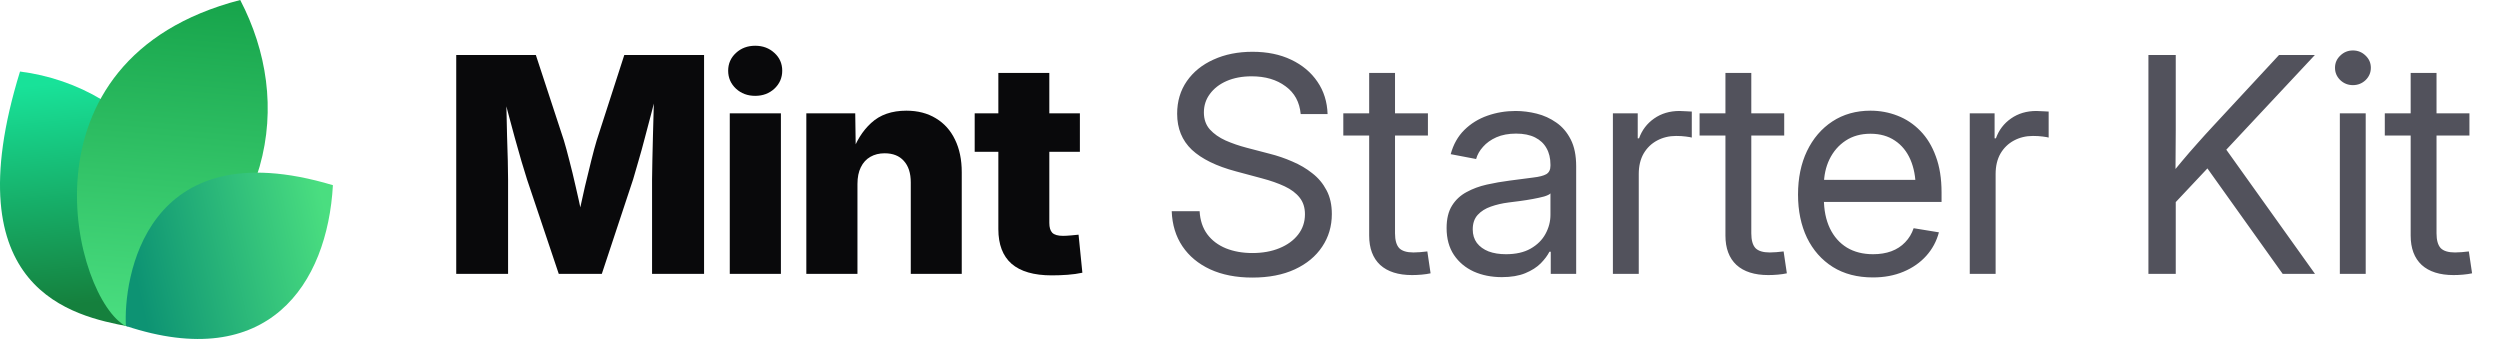
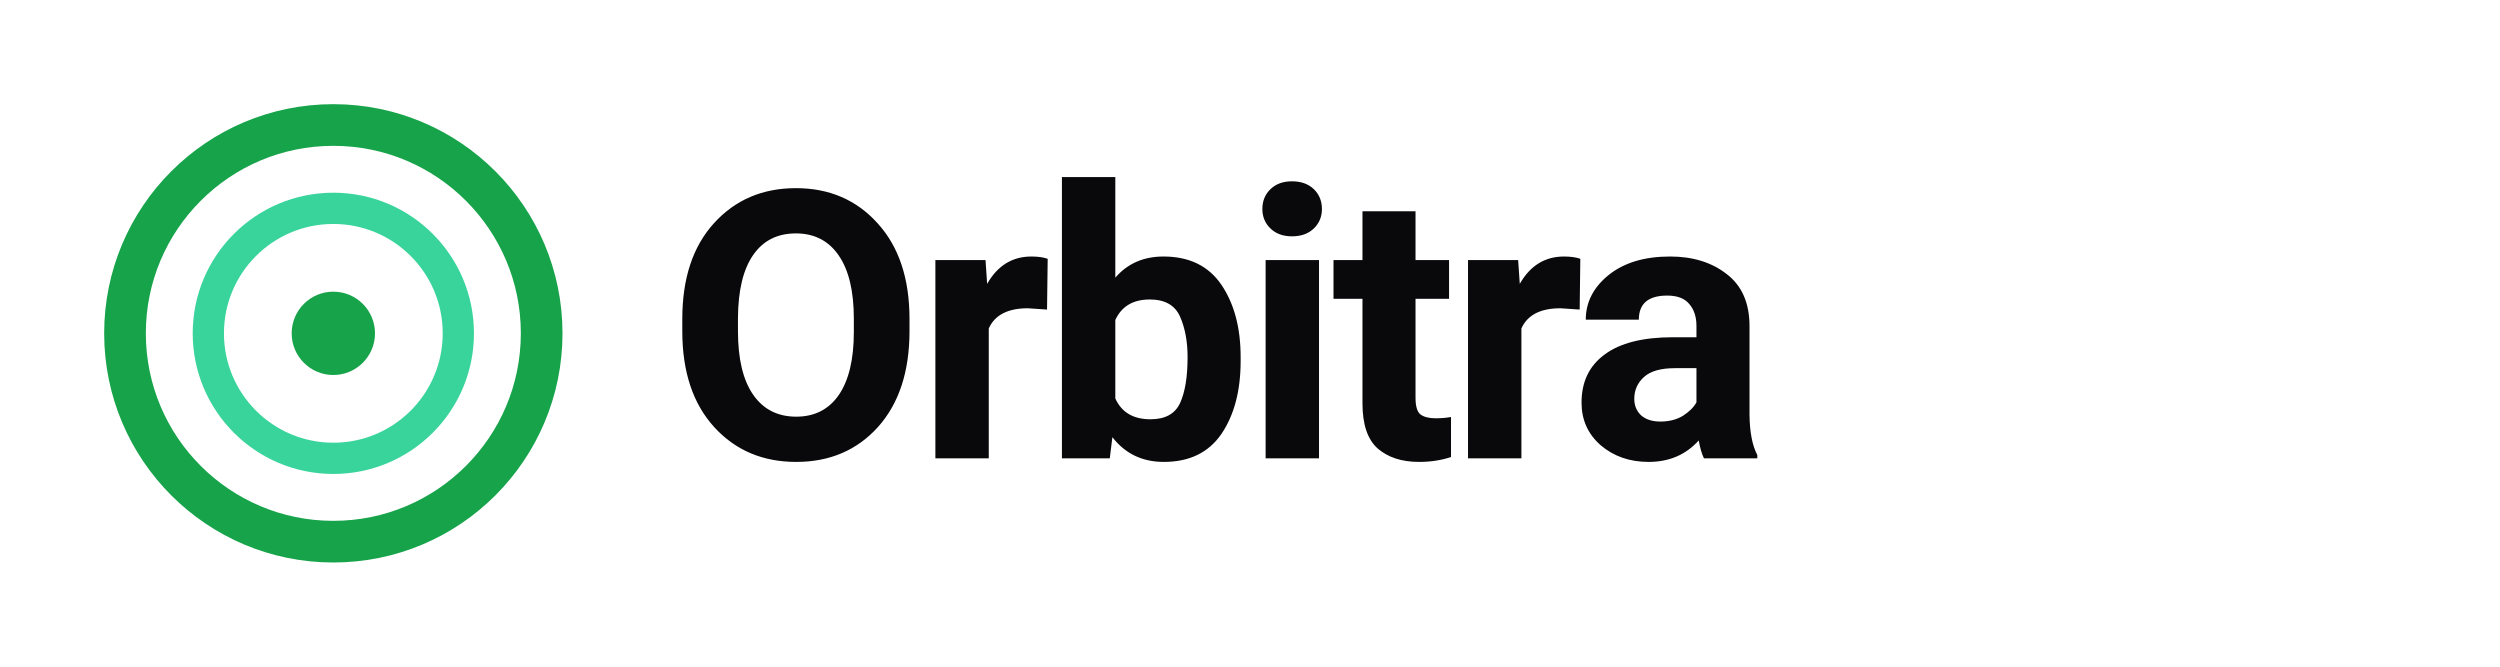
- <svg xmlns="http://www.w3.org/2000/svg" width="177" height="24" viewBox="0 0 177 24" fill="none">
-   <path d="M9.061 23.108C5.268 22.377 -3.391 20.627 1.417 5.064C9.634 6.099 16.973 14.064 9.061 23.108Z" fill="url(#paint0_linear_17557_2020)" />
-   <path d="M8.919 23.094C5.276 21.222 0.784 4.209 17.007 0C20.757 7.193 19.621 16.545 8.919 23.094Z" fill="url(#paint1_linear_17557_2020)" />
-   <path d="M8.914 23.079C8.735 19.882 10.159 9.085 23.57 13.111C23.181 20.123 18.984 26.418 8.914 23.079Z" fill="url(#paint2_linear_17557_2020)" />
-   <path d="M32.301 19.392V3.894H37.938L39.925 9.948C40.036 10.315 40.164 10.787 40.31 11.362C40.462 11.938 40.611 12.552 40.757 13.204C40.91 13.855 41.048 14.483 41.173 15.086C41.305 15.682 41.412 16.192 41.495 16.615H40.695C40.771 16.192 40.871 15.682 40.996 15.086C41.128 14.49 41.267 13.866 41.412 13.214C41.565 12.562 41.714 11.948 41.86 11.373C42.005 10.79 42.133 10.315 42.244 9.948L44.2 3.894H49.848V19.392H46.166V12.704C46.166 12.357 46.173 11.917 46.187 11.383C46.2 10.849 46.214 10.27 46.228 9.646C46.249 9.022 46.266 8.391 46.28 7.753C46.301 7.115 46.311 6.519 46.311 5.964H46.623C46.485 6.561 46.332 7.181 46.166 7.826C45.999 8.471 45.833 9.102 45.666 9.719C45.507 10.336 45.351 10.901 45.198 11.414C45.053 11.928 44.928 12.357 44.824 12.704L42.608 19.392H39.561L37.314 12.704C37.203 12.357 37.072 11.928 36.919 11.414C36.773 10.901 36.614 10.34 36.441 9.729C36.274 9.112 36.104 8.481 35.931 7.836C35.764 7.192 35.608 6.567 35.463 5.964H35.827C35.834 6.512 35.844 7.105 35.858 7.743C35.872 8.374 35.886 9.005 35.9 9.636C35.92 10.26 35.938 10.839 35.952 11.373C35.965 11.907 35.972 12.351 35.972 12.704V19.392H32.301ZM51.668 19.392V8.024H55.288V19.392H51.668ZM53.468 6.786C52.927 6.786 52.473 6.616 52.105 6.276C51.738 5.93 51.554 5.507 51.554 5.007C51.554 4.508 51.738 4.088 52.105 3.749C52.473 3.409 52.927 3.239 53.468 3.239C54.009 3.239 54.463 3.409 54.83 3.749C55.198 4.082 55.382 4.501 55.382 5.007C55.382 5.507 55.198 5.93 54.83 6.276C54.463 6.616 54.009 6.786 53.468 6.786ZM60.708 13.027V19.392H57.088V8.024H60.551L60.593 10.967H60.281C60.593 10.024 61.061 9.268 61.685 8.7C62.309 8.124 63.138 7.836 64.171 7.836C64.975 7.836 65.672 8.017 66.262 8.377C66.851 8.731 67.302 9.234 67.614 9.885C67.933 10.537 68.092 11.307 68.092 12.194V19.392H64.483V12.912C64.483 12.26 64.32 11.754 63.994 11.394C63.675 11.033 63.221 10.853 62.632 10.853C62.25 10.853 61.914 10.936 61.623 11.102C61.332 11.269 61.106 11.515 60.947 11.841C60.787 12.16 60.708 12.555 60.708 13.027ZM76.456 8.024V10.749H69.008V8.024H76.456ZM70.683 5.163H74.292V15.783C74.292 16.102 74.361 16.334 74.5 16.48C74.646 16.625 74.899 16.698 75.259 16.698C75.405 16.698 75.596 16.688 75.831 16.667C76.074 16.646 76.251 16.629 76.362 16.615L76.632 19.309C76.313 19.378 75.963 19.427 75.582 19.455C75.207 19.482 74.836 19.496 74.469 19.496C73.2 19.496 72.25 19.222 71.619 18.674C70.995 18.127 70.683 17.308 70.683 16.22V5.163Z" fill="#09090B" />
-   <path d="M88.667 19.652C87.523 19.652 86.528 19.458 85.682 19.07C84.843 18.681 84.188 18.137 83.716 17.437C83.245 16.736 82.992 15.908 82.957 14.951H84.933C84.968 15.596 85.148 16.14 85.474 16.584C85.8 17.021 86.24 17.354 86.795 17.582C87.35 17.804 87.974 17.915 88.667 17.915C89.388 17.915 90.026 17.801 90.581 17.572C91.143 17.343 91.583 17.024 91.902 16.615C92.228 16.199 92.391 15.717 92.391 15.169C92.391 14.698 92.266 14.306 92.017 13.994C91.767 13.675 91.413 13.408 90.956 13.193C90.498 12.978 89.954 12.787 89.323 12.621L87.502 12.132C86.123 11.765 85.082 11.255 84.382 10.603C83.689 9.944 83.342 9.095 83.342 8.055C83.342 7.174 83.571 6.404 84.028 5.746C84.486 5.087 85.117 4.577 85.921 4.217C86.726 3.849 87.645 3.666 88.678 3.666C89.718 3.666 90.63 3.853 91.413 4.227C92.204 4.602 92.824 5.122 93.275 5.787C93.726 6.446 93.965 7.209 93.993 8.076H92.089C92.013 7.23 91.656 6.574 91.018 6.11C90.387 5.638 89.586 5.403 88.615 5.403C87.95 5.403 87.36 5.513 86.847 5.735C86.341 5.957 85.946 6.262 85.661 6.651C85.377 7.032 85.235 7.469 85.235 7.961C85.235 8.447 85.377 8.849 85.661 9.168C85.946 9.48 86.317 9.74 86.774 9.948C87.232 10.149 87.724 10.319 88.251 10.457L89.884 10.884C90.439 11.023 90.977 11.206 91.496 11.435C92.023 11.657 92.495 11.934 92.911 12.267C93.334 12.593 93.67 12.995 93.92 13.474C94.17 13.945 94.294 14.504 94.294 15.149C94.294 16.015 94.066 16.788 93.608 17.468C93.157 18.148 92.512 18.681 91.673 19.07C90.834 19.458 89.832 19.652 88.667 19.652ZM101.097 8.024V9.594H95.106V8.024H101.097ZM96.937 5.163H98.767V16.521C98.767 17 98.865 17.347 99.059 17.562C99.26 17.77 99.6 17.874 100.078 17.874C100.21 17.874 100.366 17.867 100.546 17.853C100.733 17.832 100.903 17.815 101.056 17.801L101.285 19.351C101.097 19.392 100.886 19.423 100.65 19.444C100.414 19.465 100.189 19.475 99.974 19.475C98.996 19.475 98.244 19.236 97.717 18.758C97.197 18.272 96.937 17.579 96.937 16.677V5.163ZM106.33 19.621C105.595 19.621 104.932 19.489 104.343 19.226C103.754 18.955 103.285 18.564 102.939 18.05C102.592 17.53 102.419 16.896 102.419 16.147C102.419 15.495 102.547 14.965 102.804 14.556C103.06 14.146 103.403 13.828 103.833 13.599C104.263 13.363 104.742 13.186 105.269 13.068C105.796 12.95 106.333 12.857 106.881 12.787C107.574 12.69 108.132 12.617 108.555 12.569C108.978 12.52 109.287 12.441 109.481 12.33C109.675 12.212 109.772 12.014 109.772 11.737V11.654C109.772 11.203 109.679 10.815 109.492 10.489C109.311 10.163 109.041 9.91 108.68 9.729C108.32 9.549 107.872 9.459 107.338 9.459C106.805 9.459 106.34 9.546 105.945 9.719C105.556 9.892 105.241 10.118 104.998 10.395C104.755 10.665 104.593 10.953 104.509 11.258L102.71 10.915C102.897 10.222 103.22 9.65 103.677 9.199C104.135 8.748 104.679 8.412 105.31 8.19C105.941 7.968 106.607 7.857 107.307 7.857C107.8 7.857 108.295 7.92 108.795 8.044C109.301 8.169 109.765 8.381 110.188 8.679C110.611 8.97 110.951 9.369 111.208 9.875C111.464 10.374 111.593 11.005 111.593 11.768V19.392H109.793V17.822H109.7C109.568 18.085 109.363 18.359 109.086 18.643C108.809 18.921 108.444 19.153 107.994 19.34C107.543 19.527 106.988 19.621 106.33 19.621ZM106.621 17.998C107.321 17.998 107.904 17.867 108.368 17.603C108.84 17.333 109.19 16.986 109.419 16.563C109.654 16.133 109.772 15.682 109.772 15.211V13.692C109.703 13.769 109.554 13.841 109.325 13.911C109.096 13.973 108.829 14.032 108.524 14.088C108.226 14.143 107.921 14.192 107.609 14.233C107.304 14.275 107.033 14.309 106.798 14.337C106.354 14.393 105.938 14.49 105.549 14.628C105.168 14.76 104.86 14.954 104.624 15.211C104.388 15.467 104.27 15.811 104.27 16.241C104.27 16.615 104.367 16.934 104.561 17.198C104.762 17.461 105.04 17.662 105.393 17.801C105.747 17.933 106.156 17.998 106.621 17.998ZM114.193 19.392V8.024H115.951V9.792H116.045C116.253 9.209 116.61 8.741 117.116 8.388C117.622 8.034 118.219 7.857 118.905 7.857C119.058 7.857 119.217 7.864 119.384 7.878C119.55 7.885 119.682 7.892 119.779 7.899V9.74C119.716 9.719 119.578 9.695 119.363 9.667C119.155 9.639 118.922 9.625 118.666 9.625C118.174 9.625 117.726 9.733 117.324 9.948C116.922 10.163 116.603 10.471 116.367 10.874C116.138 11.276 116.024 11.758 116.024 12.319V19.392H114.193ZM126.322 8.024V9.594H120.33V8.024H126.322ZM122.161 5.163H123.992V16.521C123.992 17 124.089 17.347 124.283 17.562C124.484 17.77 124.824 17.874 125.302 17.874C125.434 17.874 125.59 17.867 125.77 17.853C125.958 17.832 126.127 17.815 126.28 17.801L126.509 19.351C126.322 19.392 126.11 19.423 125.874 19.444C125.639 19.465 125.413 19.475 125.198 19.475C124.221 19.475 123.468 19.236 122.941 18.758C122.421 18.272 122.161 17.579 122.161 16.677V5.163ZM132.604 19.642C131.502 19.642 130.555 19.396 129.765 18.903C128.974 18.404 128.364 17.714 127.934 16.834C127.511 15.946 127.3 14.927 127.3 13.775C127.3 12.611 127.511 11.584 127.934 10.697C128.364 9.802 128.964 9.102 129.734 8.596C130.51 8.089 131.408 7.836 132.428 7.836C133.1 7.836 133.738 7.954 134.341 8.19C134.952 8.426 135.489 8.783 135.954 9.261C136.425 9.74 136.793 10.343 137.056 11.071C137.327 11.792 137.462 12.645 137.462 13.63V14.296H128.433V12.735H136.463L135.631 13.297C135.631 12.541 135.506 11.876 135.257 11.3C135.007 10.725 134.643 10.277 134.165 9.958C133.686 9.632 133.107 9.469 132.428 9.469C131.748 9.469 131.162 9.632 130.67 9.958C130.177 10.284 129.796 10.725 129.526 11.279C129.262 11.827 129.13 12.441 129.13 13.12V14.046C129.13 14.864 129.273 15.572 129.557 16.168C129.841 16.757 130.243 17.211 130.763 17.53C131.283 17.842 131.901 17.998 132.615 17.998C133.093 17.998 133.523 17.929 133.905 17.79C134.293 17.645 134.619 17.433 134.882 17.156C135.153 16.879 135.354 16.546 135.486 16.157L137.275 16.449C137.108 17.08 136.81 17.634 136.38 18.113C135.95 18.591 135.413 18.966 134.768 19.236C134.123 19.507 133.402 19.642 132.604 19.642ZM139.459 19.392V8.024H141.217V9.792H141.311C141.519 9.209 141.876 8.741 142.382 8.388C142.888 8.034 143.485 7.857 144.171 7.857C144.324 7.857 144.483 7.864 144.649 7.878C144.816 7.885 144.948 7.892 145.045 7.899V9.74C144.982 9.719 144.844 9.695 144.629 9.667C144.421 9.639 144.188 9.625 143.932 9.625C143.439 9.625 142.992 9.733 142.59 9.948C142.188 10.163 141.869 10.471 141.633 10.874C141.404 11.276 141.29 11.758 141.29 12.319V19.392H139.459ZM153.429 14.961V12.715C153.783 12.257 154.136 11.82 154.49 11.404C154.844 10.981 155.204 10.565 155.572 10.156C155.939 9.74 156.314 9.327 156.695 8.918L161.355 3.894H163.893L157.277 10.967H157.184L153.429 14.961ZM152.108 19.392V3.894H154.043V9.241L154.022 12.559L154.043 13.505V19.392H152.108ZM161.615 19.392L155.967 11.477L157.173 9.969L163.903 19.392H161.615ZM165.661 19.392V8.024H167.492V19.392H165.661ZM166.587 6.027C166.24 6.027 165.942 5.909 165.692 5.673C165.443 5.43 165.318 5.139 165.318 4.799C165.318 4.459 165.443 4.172 165.692 3.936C165.942 3.693 166.24 3.572 166.587 3.572C166.934 3.572 167.232 3.693 167.482 3.936C167.731 4.172 167.856 4.459 167.856 4.799C167.856 5.139 167.731 5.43 167.482 5.673C167.232 5.909 166.934 6.027 166.587 6.027ZM174.836 8.024V9.594H168.844V8.024H174.836ZM170.675 5.163H172.506V16.521C172.506 17 172.603 17.347 172.797 17.562C172.998 17.77 173.338 17.874 173.816 17.874C173.948 17.874 174.104 17.867 174.284 17.853C174.472 17.832 174.641 17.815 174.794 17.801L175.023 19.351C174.836 19.392 174.624 19.423 174.388 19.444C174.153 19.465 173.927 19.475 173.712 19.475C172.735 19.475 171.982 19.236 171.455 18.758C170.935 18.272 170.675 17.579 170.675 16.677V5.163Z" fill="#52525C" />
-   <defs>
-     <linearGradient id="paint0_linear_17557_2020" x1="3.776" y1="5.916" x2="5.232" y2="21.559" gradientUnits="userSpaceOnUse">
-       <stop stop-color="#18E299" />
-       <stop offset="1" stop-color="#15803D" />
-     </linearGradient>
-     <linearGradient id="paint1_linear_17557_2020" x1="12.171" y1="-0.718" x2="10.19" y2="22.983" gradientUnits="userSpaceOnUse">
-       <stop stop-color="#16A34A" />
-       <stop offset="1" stop-color="#4ADE80" />
-     </linearGradient>
-     <linearGradient id="paint2_linear_17557_2020" x1="23.133" y1="15.353" x2="9.338" y2="18.52" gradientUnits="userSpaceOnUse">
-       <stop stop-color="#4ADE80" />
-       <stop offset="1" stop-color="#0D9373" />
-     </linearGradient>
-   </defs>
+ <svg xmlns="http://www.w3.org/2000/svg" width="120" height="32" viewBox="0 0 120 32" fill="none">
+   <circle cx="16" cy="16" r="10" stroke="#16A34A" stroke-width="2" fill="none" />
+   <circle cx="16" cy="16" r="6" stroke="#07C983" stroke-width="1.5" fill="none" opacity="0.8" />
+   <circle cx="16" cy="16" r="2" fill="#16A34A" />
+   <text x="32" y="22" font-family="-apple-system, BlinkMacSystemFont, 'Segoe UI', Roboto, 'Helvetica Neue', Arial, sans-serif" font-size="18" font-weight="600" letter-spacing="-0.5" fill="#09090B">Orbitra</text>
</svg>
